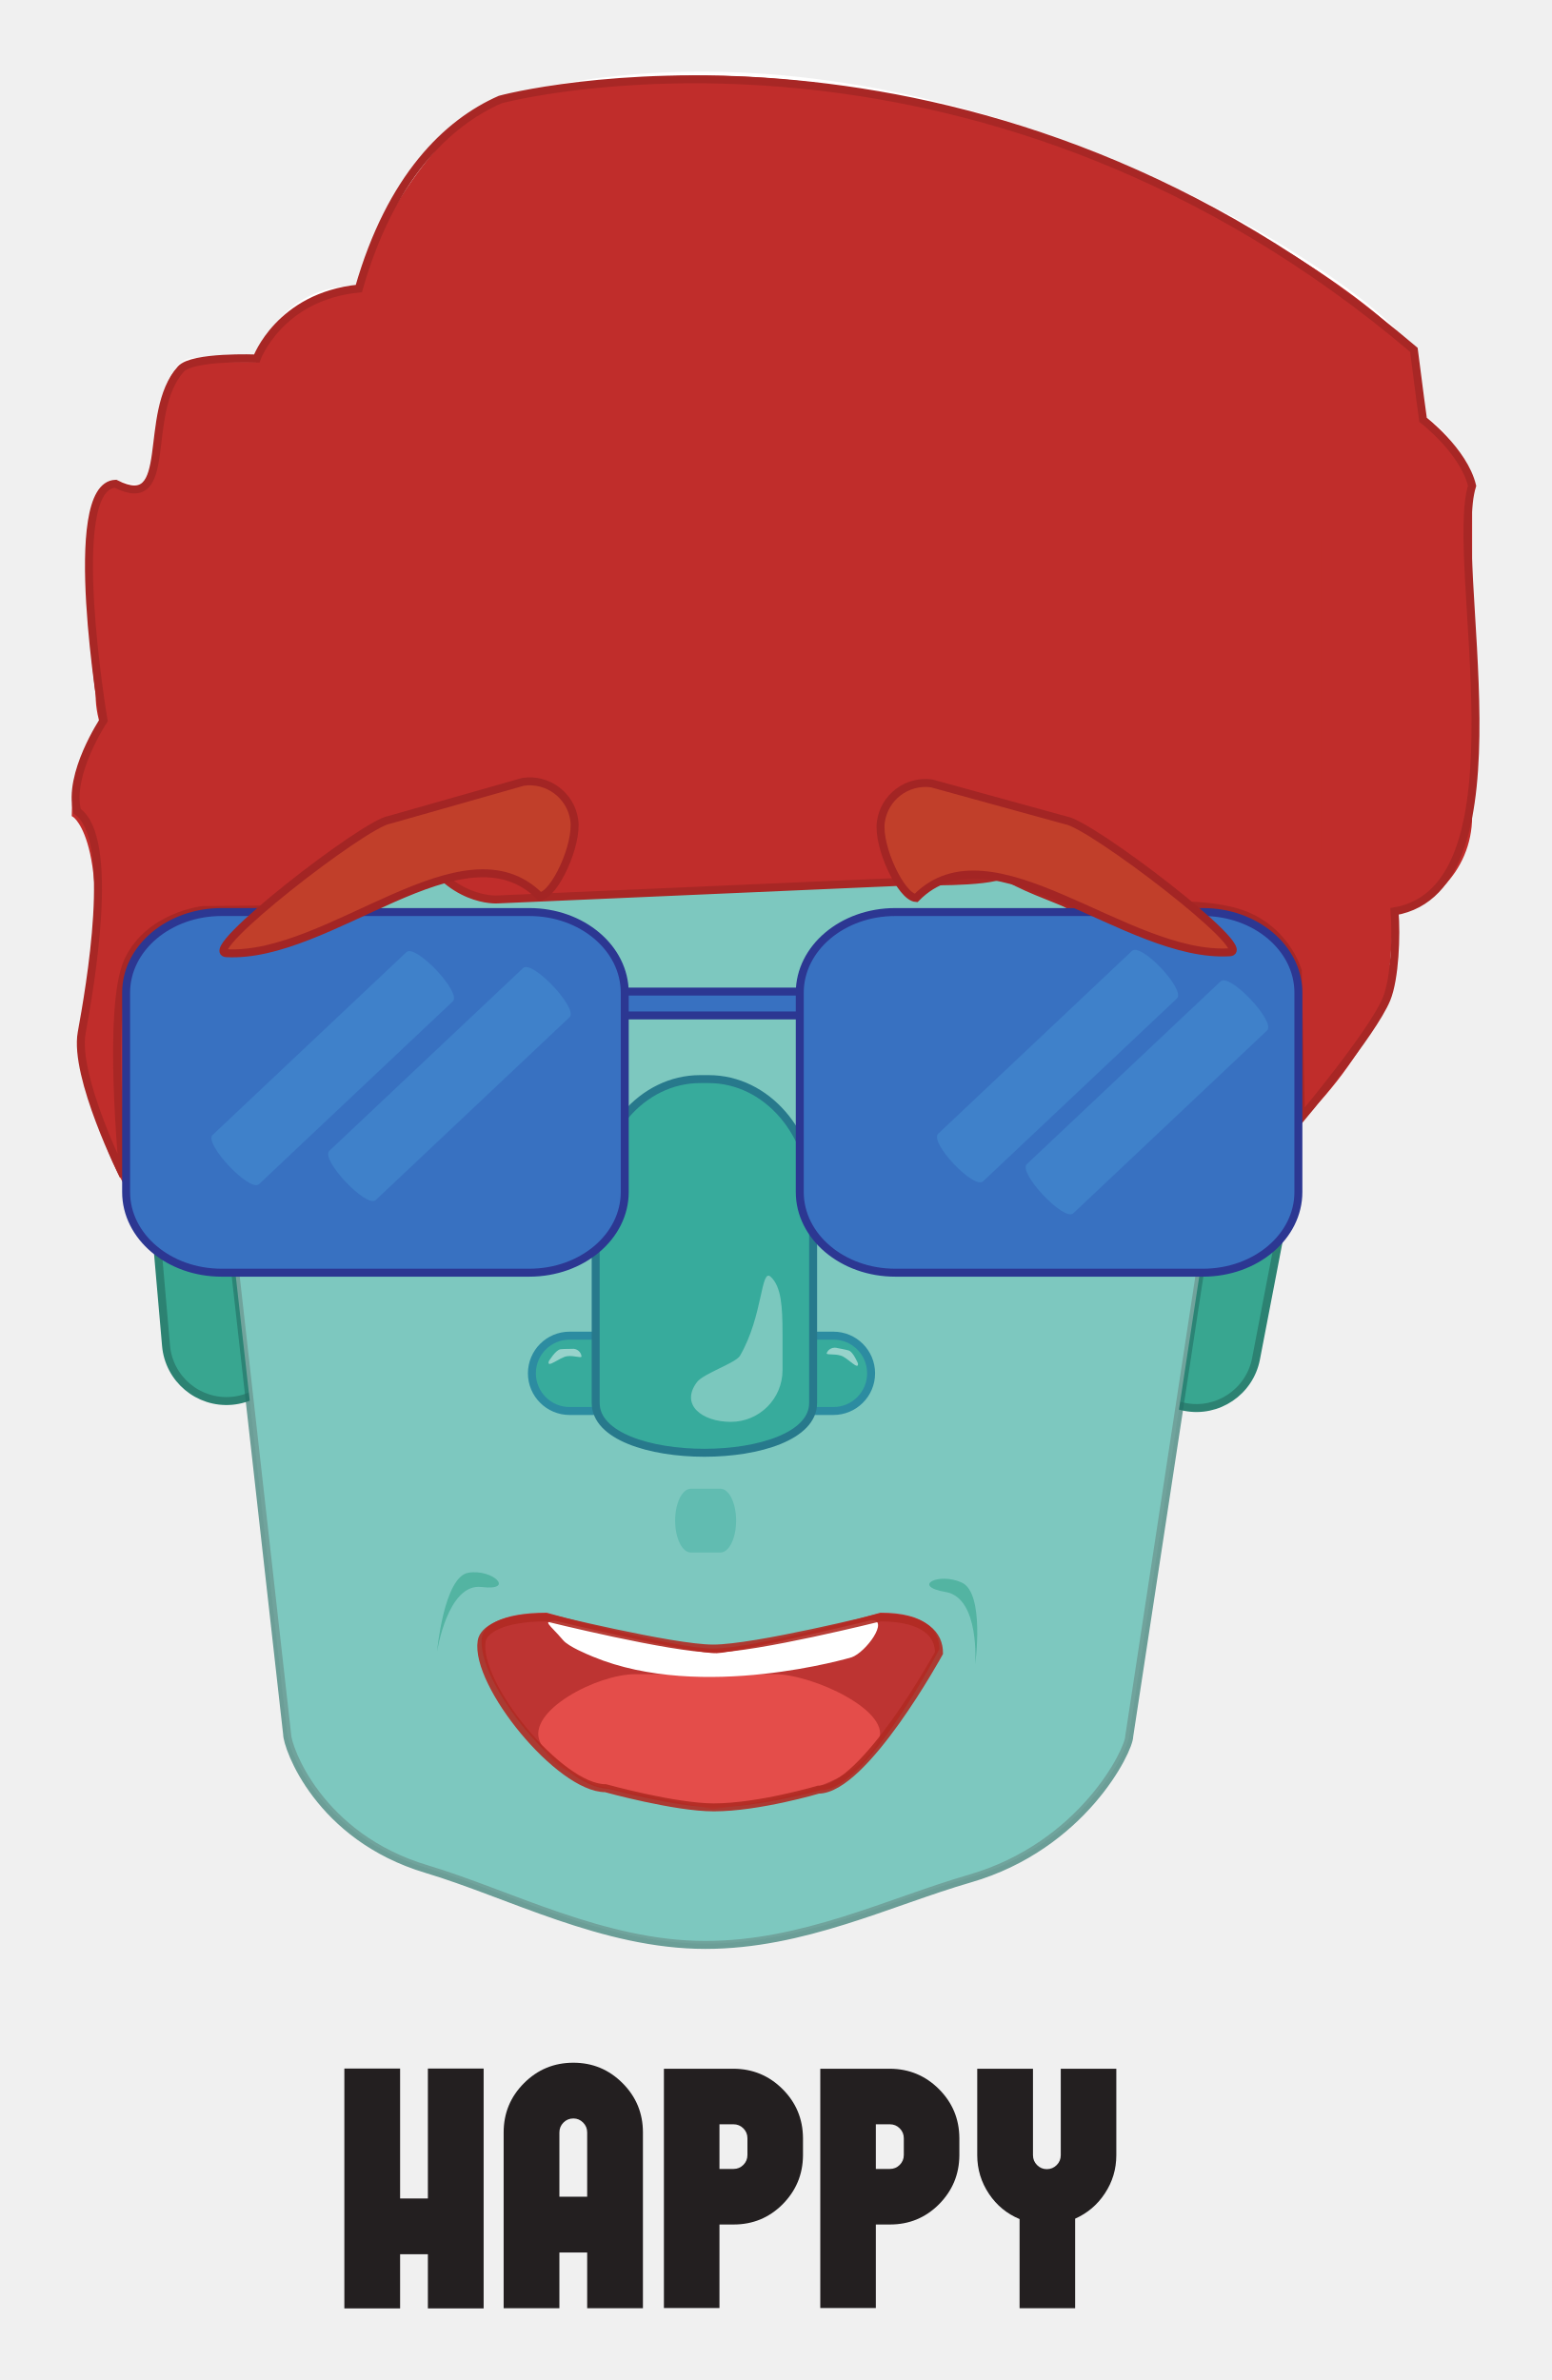
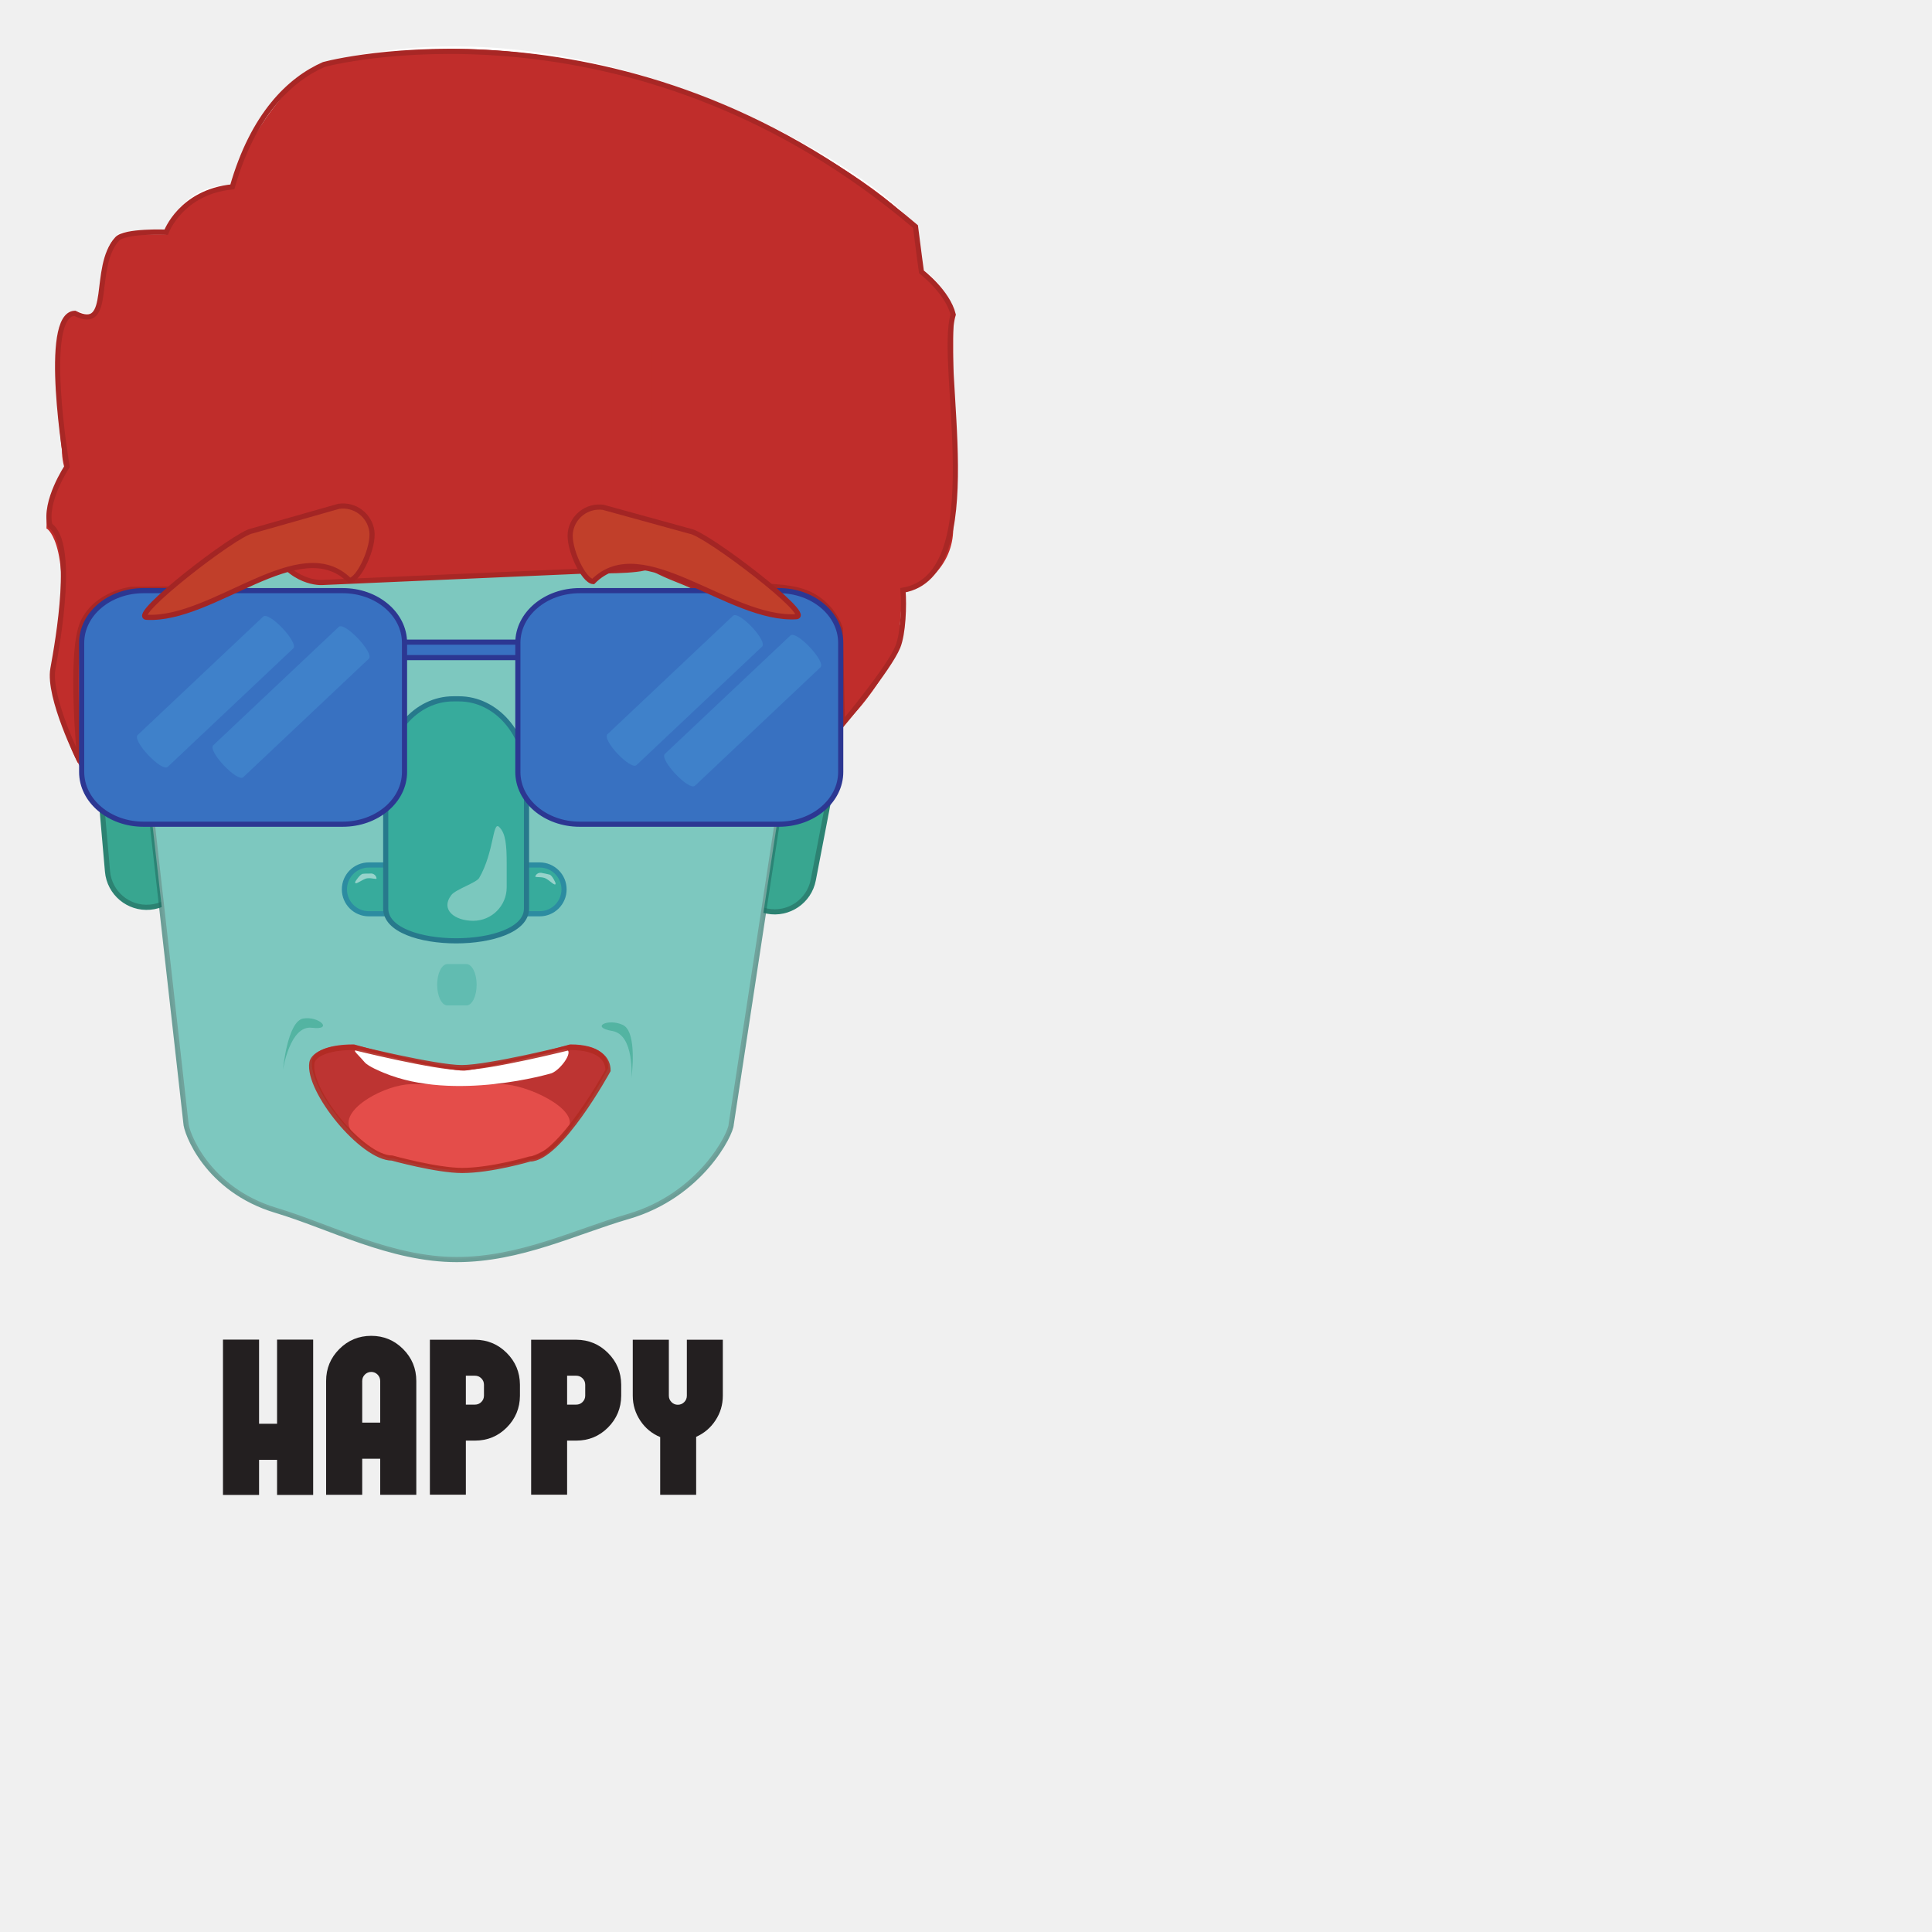
- <svg xmlns="http://www.w3.org/2000/svg" id="svg6694" width="259.923" height="398.889" viewBox="0 0 259.923 398.889">
+ <svg xmlns="http://www.w3.org/2000/svg" id="svg6694" viewBox="0 0 500 500">
  <defs id="defs6698">
    <clipPath id="clipPath6714">
      <path d="M 0,299.167 H 194.942 V 0 H 0 Z" id="path6712" />
    </clipPath>
    <clipPath id="clipPath6738">
      <path d="m 82.651,66.07 h 16.747 V 59.376 h -16.747 z" id="path6736" />
    </clipPath>
    <clipPath id="clipPath6754">
      <path d="m 86.461,68.554 h 9.795 v -4.03 h -9.795 z" id="path6752" />
    </clipPath>
    <clipPath id="clipPath6790">
      <path d="M 25.145,236.357 H 156.146 V 54.19 H 25.145 Z" id="path6788" />
    </clipPath>
    <clipPath id="clipPath6846">
      <path d="m 116.792,100.721 h 6.033 V 89.951 h -6.033 z" id="path6844" />
    </clipPath>
    <clipPath id="clipPath6862">
      <path d="m 54.924,101.536 h 7.774 V 91.523 h -7.774 z" id="path6860" />
    </clipPath>
    <clipPath id="clipPath6894">
      <path d="m 84.851,112.035 h 7.667 v -8.021 h -7.667 z" id="path6892" />
    </clipPath>
    <clipPath id="clipPath6918">
      <path d="M 86.847,138.816 H 98.351 V 120.439 H 86.847 Z" id="path6916" />
    </clipPath>
    <clipPath id="clipPath6934">
      <path d="m 68.939,129.623 h 4.146 v -1.902 h -4.146 z" id="path6932" />
    </clipPath>
    <clipPath id="clipPath6950">
      <path d="m 103.898,129.762 h 3.938 v -2.277 h -3.938 z" id="path6948" />
    </clipPath>
    <clipPath id="clipPath7066">
      <path d="m 41.239,177.613 h 30.491 v -29.42 H 41.239 Z" id="path7064" />
    </clipPath>
    <clipPath id="clipPath7082">
      <path d="m 26.573,179.613 h 30.491 v -29.42 H 26.573 Z" id="path7080" />
    </clipPath>
    <clipPath id="clipPath7098">
      <path d="m 128.906,175.947 h 30.492 v -29.421 h -30.492 z" id="path7096" />
    </clipPath>
    <clipPath id="clipPath7114">
      <path d="m 117.757,179.772 h 30.311 v -29.229 h -30.311 z" id="path7112" />
    </clipPath>
    <clipPath id="clipPath7130">
      <path d="M 60.528,96.453 H 118.06 V 71.998 H 60.528 Z" id="path7128" />
    </clipPath>
    <clipPath id="clipPath7146">
      <path d="M 67.649,88.723 H 110.614 V 71.752 H 67.649 Z" id="path7144" />
    </clipPath>
    <clipPath id="clipPath7166">
      <path d="M 59.985,96.359 H 118.518 V 71.481 H 59.985 Z" id="path7164" />
    </clipPath>
  </defs>
  <g id="g6702" transform="matrix(1.33333 0 0 -1.33333 0 398.89)">
    <g id="g6704" transform="translate(60.784 39.15)">
      <path d="m 0,0 v -30.15 h -7.007 v 6.81 h -3.491 v -6.81 h -7.007 V 0 h 7.007 v -16.332 h 3.491 V 0 Z" id="path6706" fill="#231f20" />
    </g>
    <g id="g6708">
      <g id="g6710" clipPath="url(#clipPath6714)">
        <g id="g6716" transform="translate(73.797 23.037)">
          <path d="M 0,0 V 8.082 C 0,8.57 -0.171,8.984 -0.513,9.326 -0.854,9.668 -1.262,9.84 -1.733,9.84 -2.222,9.84 -2.637,9.668 -2.979,9.326 -3.32,8.984 -3.491,8.57 -3.491,8.082 V 0 Z m -1.733,16.846 c 2.408,0 4.467,-0.854 6.176,-2.563 1.709,-1.709 2.564,-3.777 2.564,-6.201 V -14.014 H 0 v 7.008 h -3.491 v -7.008 h -7.007 V 8.082 c 0,2.424 0.854,4.492 2.563,6.201 1.709,1.709 3.776,2.563 6.202,2.563" id="path6718" fill="#231f20" />
        </g>
        <g id="g6720" transform="translate(93.939 30.387)">
          <path d="M 0,0 C 0,0.488 -0.171,0.902 -0.513,1.244 -0.854,1.586 -1.27,1.758 -1.758,1.758 h -1.758 v -5.615 h 1.758 c 0.488,0 0.904,0.169 1.245,0.511 C -0.171,-3.004 0,-2.588 0,-2.1 Z M 6.982,-2.148 C 6.966,-4.541 6.111,-6.592 4.419,-8.301 2.726,-9.994 0.675,-10.84 -1.733,-10.84 h -1.783 v -10.498 h -6.982 V 8.74 h 8.765 C 0.675,8.723 2.726,7.869 4.419,6.176 6.111,4.482 6.966,2.432 6.982,0.023 Z" id="path6722" fill="#231f20" />
        </g>
        <g id="g6724" transform="translate(113.592 30.387)">
          <path d="M 0,0 C 0,0.488 -0.171,0.902 -0.513,1.244 -0.854,1.586 -1.27,1.758 -1.758,1.758 h -1.758 v -5.615 h 1.758 c 0.488,0 0.904,0.169 1.245,0.511 C -0.171,-3.004 0,-2.588 0,-2.1 Z M 6.982,-2.148 C 6.966,-4.541 6.111,-6.592 4.419,-8.301 2.726,-9.994 0.675,-10.84 -1.733,-10.84 h -1.783 v -10.498 h -6.982 V 8.74 h 8.765 C 0.675,8.723 2.726,7.869 4.419,6.176 6.111,4.482 6.966,2.432 6.982,0.023 Z" id="path6726" fill="#231f20" />
        </g>
        <g id="g6728" transform="translate(140.3 39.127)">
          <path d="m 0,0 v -10.865 c 0,-1.758 -0.48,-3.362 -1.44,-4.809 -0.928,-1.416 -2.173,-2.474 -3.736,-3.174 v -11.256 h -6.982 v 11.208 c -1.596,0.666 -2.873,1.716 -3.833,3.148 -0.993,1.48 -1.489,3.109 -1.489,4.883 V 0 h 7.006 v -10.865 c 0,-0.489 0.171,-0.903 0.513,-1.244 0.342,-0.342 0.748,-0.514 1.221,-0.514 0.488,0 0.903,0.172 1.245,0.514 0.342,0.341 0.513,0.755 0.513,1.244 V 0 Z" id="path6730" fill="#231f20" />
        </g>
        <g id="g6732">
          <g id="g6746">
            <g clipPath="url(#clipPath6738)" id="g6744" opacity="0.61">
              <g transform="translate(82.651 64.25)" id="g6742">
                <path d="M 0,0 C 0,0 6.979,-5.502 14.665,0.377 21.472,5.584 9.61,-4.98 7.278,-4.873 5.029,-4.771 0,0 0,0" id="path6740" fill="#38a690" />
              </g>
            </g>
          </g>
        </g>
        <g id="g6748">
          <g id="g6762">
            <g clipPath="url(#clipPath6754)" id="g6760" opacity="0.61">
              <g transform="translate(96.256 64.523)" id="g6758">
                <path d="M 0,0 C 0,0 -3.854,4.035 -7.555,1.654 -11.257,-0.727 -9.91,2.924 -6.845,3.9 -3.78,4.879 0,0 0,0" id="path6756" fill="#38a690" />
              </g>
            </g>
          </g>
        </g>
        <g id="g6764" transform="translate(157.856 128.36)">
          <path d="m 0,0 c -0.798,-4.135 -4.795,-6.842 -8.93,-6.045 -4.135,0.797 -6.842,4.795 -6.046,8.93 l 3.216,16.694 c 0.797,4.134 4.795,6.841 8.93,6.045 4.136,-0.797 6.843,-4.795 6.045,-8.93 z" id="path6766" fill="#38a690" />
        </g>
        <g id="g6768" transform="translate(157.856 128.36)">
          <path d="m 0,0 c -0.798,-4.135 -4.795,-6.842 -8.93,-6.045 -4.135,0.797 -6.842,4.795 -6.046,8.93 l 3.216,16.694 c 0.797,4.134 4.795,6.841 8.93,6.045 4.136,-0.797 6.843,-4.795 6.045,-8.93 z" id="path6770" fill="none" stroke="#2c8272" strokeMiterlimit="10" />
        </g>
        <g id="g6772" transform="translate(36.059 131.342)">
          <path d="m 0,0 c 0.365,-4.195 -2.739,-7.893 -6.935,-8.258 -4.195,-0.365 -7.892,2.74 -8.257,6.936 l -1.475,16.936 c -0.364,4.195 2.74,7.892 6.936,8.258 4.195,0.365 7.892,-2.741 8.257,-6.936 z" id="path6774" fill="#38a690" />
        </g>
        <g id="g6776" transform="translate(36.059 131.342)">
          <path d="m 0,0 c 0.365,-4.195 -2.739,-7.893 -6.935,-8.258 -4.195,-0.365 -7.892,2.74 -8.257,6.936 l -1.475,16.936 c -0.364,4.195 2.74,7.892 6.936,8.258 4.195,0.365 7.892,-2.741 8.257,-6.936 z" id="path6778" fill="none" stroke="#2c8272" strokeMiterlimit="10" />
        </g>
        <g id="g6780" transform="translate(141.923 81.047)">
          <path d="m 0,0 c 0,-1.723 -5.855,-13.764 -20.023,-17.863 -10.176,-2.946 -20.922,-8.336 -33.254,-8.336 -12.804,0 -24.652,6.424 -35.042,9.527 -13.552,4.045 -17.522,15.295 -17.522,16.969 l -10.436,92.887 c 0,5.919 5.333,48.824 16.872,50.016 0,0 36.331,11.61 48.333,11.61 11.613,0 46.128,-11.61 46.128,-11.61 C 8.389,133.077 13.723,95.828 13.723,89.909 Z" id="path6782" fill="#fff" />
        </g>
        <g id="g6784">
          <g id="g6802">
            <g clipPath="url(#clipPath6790)" id="g6800" opacity="0.65">
              <g transform="translate(141.923 80.912)" id="g6794">
                <path d="m 0,0 c 0,-1.725 -5.855,-13.775 -20.023,-17.879 -10.176,-2.947 -20.922,-8.344 -33.254,-8.344 -12.804,0 -24.652,6.43 -35.042,9.537 -13.552,4.047 -17.522,15.307 -17.522,16.985 l -10.436,92.966 c 0,5.925 5.333,48.866 16.872,50.059 0,0 36.331,11.621 48.333,11.621 11.613,0 46.128,-11.62 46.128,-11.62 C 8.389,133.193 13.723,95.912 13.723,89.987 Z" id="path6792" fill="#37ab9c" />
              </g>
              <g transform="translate(141.923 80.912)" id="g6798">
                <path d="m 0,0 c 0,-1.725 -5.855,-13.775 -20.023,-17.879 -10.176,-2.947 -20.922,-8.344 -33.254,-8.344 -12.804,0 -24.652,6.43 -35.042,9.537 -13.552,4.047 -17.522,15.307 -17.522,16.985 l -10.436,92.966 c 0,5.925 5.333,48.866 16.872,50.059 0,0 36.331,11.621 48.333,11.621 11.613,0 46.128,-11.62 46.128,-11.62 C 8.389,133.193 13.723,95.912 13.723,89.987 Z" id="path6796" fill="none" stroke="#247167" strokeMiterlimit="10" />
              </g>
            </g>
          </g>
        </g>
        <g id="g6804" transform="translate(175.328 204.288)">
          <path d="m 0,0 c 0.293,-6.621 -4.838,-12.226 -11.458,-12.518 l -99.569,-4.401 c -6.62,-0.292 -12.226,4.837 -12.518,11.458 l -6.265,63.031 c -0.293,6.621 10.605,23.266 17,25 55.333,15 113.76,-25.49 115,-32 C 4.857,36.57 0,0 0,0" id="path6806" fill="#fff" />
        </g>
        <g id="g6808" transform="translate(61.518 212.857)">
          <path d="m 0,0 c 0,-6.628 -5.373,-12 -12,-12 h -25 c -6.627,0 -12,5.372 -12,12 0,0 -3.655,27.89 3.333,25.667 7.333,-2.333 2.04,15.666 8.667,15.666 h 25 c 6.627,0 12,-5.372 12,-12 z" id="path6810" fill="#fff" />
        </g>
        <g id="g6812" transform="translate(41.185 164.858)">
          <path d="m 0,0 c -7.667,-0.667 -3.706,-18 -10.334,-18 h -9.333 c -6.627,0 -11.222,19.887 -10.667,23 4.333,24.333 -1.333,28 -1.333,28 0,4.666 2.332,15.666 12,12 h 9.333 c 6.628,0 12,-5.373 12,-12 C 1.666,33 8.229,0.716 0,0" id="path6814" fill="#fff" />
        </g>
        <g id="g6816" transform="translate(161.185 153.69)">
          <path d="M 0,0 C 0,-3.773 -3.06,-6.833 -6.833,-6.833 -7.666,1.168 -12,6.061 -12,9.834 L -13.667,57 c 0,3.774 3.06,6.834 6.834,6.834 C -3.06,63.834 0,60.774 0,57 Z" id="path6818" fill="#fff" />
        </g>
        <g id="g6820" transform="translate(174.185 178.858)">
          <path d="m 0,0 c 1.667,-4 -10.038,-22 -16.666,-22 l -1.667,3.999 c -6.627,0 -12,5.372 -12,12 v 45 c 0,6.628 5.373,12 12,12 H -9 c 6.628,0 12,-5.372 12,-12 z" id="path6822" fill="#fff" />
        </g>
        <g id="g6824" transform="translate(184.518 197.524)">
          <path d="m 0,0 c 0,-6.628 -5.373,-12 -12,-12 h -15.667 c -6.628,0 -12,5.372 -12,12 v 39.333 c 0,6.628 5.372,12 12,12 H -12 c 6.627,0 12,-5.372 12,-12 z" id="path6826" fill="#fff" />
        </g>
        <g id="g6828" transform="translate(165.518 193.19)">
          <path d="m 0,0 c 0,-6.627 -5.373,-12 -12,-12 0,0 -15.049,-3.867 -15.667,0 -1.332,8.334 -12,5.373 -12,12 v 39.334 c 0,6.627 5.372,12 12,12 H -12 c 6.627,0 12,-5.373 12,-12 z" id="path6830" fill="#fff" />
        </g>
        <g id="g6832" transform="translate(58.518 247.857)">
          <path d="m 0,0 c 0,-6.628 -5.373,-12 -12,-12 h -2.333 c -6.628,0 -12,5.372 -12,12 v 3.333 c 0,6.628 5.372,12 12,12 H -12 c 6.627,0 12,-5.372 12,-12 z" id="path6834" fill="#fff" />
        </g>
        <g id="g6836" transform="translate(54.852 201.19)">
          <path d="m 0,0 c 0,-6.627 -5.373,-12 -12,-12 h -3.334 c -6.627,0 -12,5.373 -12,12 v 13.334 c 0,6.627 5.373,12 12,12 H -12 c 6.627,0 12,-5.373 12,-12 z" id="path6838" fill="#fff" />
        </g>
        <g id="g6840">
          <g id="g6854">
            <g clipPath="url(#clipPath6846)" id="g6852" opacity="0.61">
              <g transform="translate(122.564 89.951)" id="g6850">
                <path d="m 0,0 c 0,0 0.619,8.373 -3.721,9.104 -4.34,0.73 -0.887,2.523 2.037,1.181 C 1.241,8.947 0,0 0,0" id="path6848" fill="#38a690" />
              </g>
            </g>
          </g>
        </g>
        <g id="g6856">
          <g id="g6870">
            <g clipPath="url(#clipPath6862)" id="g6868" opacity="0.61">
              <g transform="translate(54.924 91.523)" id="g6866">
                <path d="M 0,0 C 0,0 1.323,8.68 5.604,8.158 9.887,7.637 7.021,10.461 3.943,9.951 0.864,9.443 0,0 0,0" id="path6864" fill="#38a690" />
              </g>
            </g>
          </g>
        </g>
        <g id="g6872" transform="translate(109.481 126.541)">
          <path d="m 0,0 c 0,-2.615 -2.121,-4.736 -4.736,-4.736 h -2.916 c -2.616,0 -4.737,2.121 -4.737,4.736 0,2.617 2.121,4.736 4.737,4.736 h 2.916 C -2.121,4.736 0,2.617 0,0" id="path6874" fill="#37ab9c" />
        </g>
        <g id="g6876" transform="translate(109.481 126.541)">
          <path d="m 0,0 c 0,-2.615 -2.121,-4.736 -4.736,-4.736 h -2.916 c -2.616,0 -4.737,2.121 -4.737,4.736 0,2.617 2.121,4.736 4.737,4.736 h 2.916 C -2.121,4.736 0,2.617 0,0 Z" id="path6878" fill="none" stroke="#2c8ca1" strokeMiterlimit="10" />
        </g>
        <g id="g6880" transform="translate(79.238 126.541)">
          <path d="m 0,0 c 0,-2.615 -2.121,-4.736 -4.736,-4.736 h -2.915 c -2.616,0 -4.737,2.121 -4.737,4.736 0,2.617 2.121,4.736 4.737,4.736 h 2.915 C -2.121,4.736 0,2.617 0,0" id="path6882" fill="#37ab9c" />
        </g>
        <g id="g6884" transform="translate(79.238 126.541)">
          <path d="m 0,0 c 0,-2.615 -2.121,-4.736 -4.736,-4.736 h -2.915 c -2.616,0 -4.737,2.121 -4.737,4.736 0,2.617 2.121,4.736 4.737,4.736 h 2.915 C -2.121,4.736 0,2.617 0,0 Z" id="path6886" fill="none" stroke="#2c8ca1" strokeMiterlimit="10" />
        </g>
        <g id="g6888">
          <g id="g6902">
            <g clipPath="url(#clipPath6894)" id="g6900" opacity="0.4">
              <g transform="translate(92.518 108.025)" id="g6898">
                <path d="m 0,0 c 0,-2.217 -0.888,-4.012 -1.982,-4.012 h -3.703 c -1.094,0 -1.982,1.795 -1.982,4.012 0,2.215 0.888,4.01 1.982,4.01 h 3.703 C -0.888,4.01 0,2.215 0,0" id="path6896" fill="#37ab9c" />
              </g>
            </g>
          </g>
        </g>
        <g id="g6904" transform="translate(102.194 122.813)">
          <path d="m 0,0 c 0,-8.346 -27.327,-8.346 -27.327,0 v 25.602 c 0,8.345 5.872,15.109 13.117,15.109 h 1.093 C -5.872,40.711 0,33.947 0,25.602 Z" id="path6906" fill="#37ab9c" />
        </g>
        <g id="g6908" transform="translate(102.194 122.813)">
          <path d="m 0,0 c 0,-8.346 -27.327,-8.346 -27.327,0 v 25.602 c 0,8.345 5.872,15.109 13.117,15.109 h 1.093 C -5.872,40.711 0,33.947 0,25.602 Z" id="path6910" fill="none" stroke="#27798c" strokeMiterlimit="10" />
        </g>
        <g id="g6912">
          <g id="g6926">
            <g clipPath="url(#clipPath6918)" id="g6924" opacity="0.34">
              <g transform="translate(98.35 126.94)" id="g6922">
                <path d="m 0,0 c 0,-3.59 -2.91,-6.5 -6.5,-6.5 -3.59,0 -6.412,2.135 -4.25,5 0.822,1.09 4.875,2.395 5.406,3.313 2.922,5.046 2.594,11.125 3.875,9.906 C -0.166,10.48 0,8.09 0,4.5 Z" id="path6920" fill="#fff" />
              </g>
            </g>
          </g>
        </g>
        <g id="g6928">
          <g id="g6942">
            <g clipPath="url(#clipPath6934)" id="g6940" opacity="0.48">
              <g transform="translate(73.085 128.684)" id="g6938">
                <path d="m 0,0 c 0.04,-0.297 -0.907,0.129 -1.816,0.006 -0.909,-0.121 -2.599,-1.631 -2.292,-0.625 0,0 0.866,1.422 1.459,1.5 0.372,0.051 1.432,0.049 1.432,0.049 C -0.624,1.01 -0.079,0.594 0,0" id="path6936" fill="#fff" />
              </g>
            </g>
          </g>
        </g>
        <g id="g6944">
          <g id="g6958">
            <g clipPath="url(#clipPath6950)" id="g6956" opacity="0.48">
              <g transform="translate(103.904 129.078)" id="g6954">
                <path d="m 0,0 c -0.094,-0.264 0.915,-0.045 1.786,-0.316 0.871,-0.272 2.257,-1.948 2.139,-0.977 0,0 -0.591,1.447 -1.159,1.625 -0.357,0.111 -1.4,0.299 -1.4,0.299 C 0.797,0.807 0.186,0.525 0,0" id="path6952" fill="#fff" />
              </g>
            </g>
          </g>
        </g>
        <g id="g6960" transform="translate(175.328 203.288)">
          <path d="m 0,0 c 0.293,-6.621 -4.838,-12.226 -11.458,-12.518 l -99.569,-4.401 c -6.62,-0.292 -12.226,4.837 -12.518,11.458 l -6.265,63.031 c -0.293,6.621 10.605,23.266 17,25 55.333,15 113.76,-25.49 115,-32 C 4.857,36.57 0,0 0,0" id="path6962" fill="#c02d2b" />
        </g>
        <g id="g6964" transform="translate(175.328 203.288)">
          <path d="m 0,0 c 0.293,-6.621 -4.838,-12.226 -11.458,-12.518 l -99.569,-4.401 c -6.62,-0.292 -12.226,4.837 -12.518,11.458 l -6.265,63.031 c -0.293,6.621 10.605,23.266 17,25 55.333,15 113.76,-25.49 115,-32 C 4.857,36.57 0,0 0,0 Z" id="path6966" fill="none" stroke="#c02d2b" strokeMiterlimit="10" />
        </g>
        <g id="g6968" transform="translate(61.518 211.857)">
          <path d="m 0,0 c 0,-6.628 -5.373,-12 -12,-12 h -25 c -6.627,0 -12,5.372 -12,12 0,0 -3.655,27.89 3.333,25.667 7.333,-2.333 2.04,15.666 8.667,15.666 h 25 c 6.627,0 12,-5.372 12,-12 z" id="path6970" fill="#c02d2b" />
        </g>
        <g id="g6972" transform="translate(61.518 211.857)">
          <path d="m 0,0 c 0,-6.628 -5.373,-12 -12,-12 h -25 c -6.627,0 -12,5.372 -12,12 0,0 -3.655,27.89 3.333,25.667 7.333,-2.333 2.04,15.666 8.667,15.666 h 25 c 6.627,0 12,-5.372 12,-12 z" id="path6974" fill="none" stroke="#c02d2b" strokeMiterlimit="10" />
        </g>
        <g id="g6976" transform="translate(41.185 163.858)">
          <path d="m 0,0 c -7.667,-0.667 -3.706,-18 -10.334,-18 h -9.333 c -6.627,0 -11.222,19.887 -10.667,23 4.333,24.333 -1.333,28 -1.333,28 0,4.666 2.332,15.666 12,12 h 9.333 c 6.628,0 12,-5.373 12,-12 C 1.666,33 8.229,0.716 0,0" id="path6978" fill="#c02d2b" />
        </g>
        <g id="g6980" transform="translate(41.185 163.858)">
          <path d="m 0,0 c -7.667,-0.667 -3.706,-18 -10.334,-18 h -9.333 c -6.627,0 -11.222,19.887 -10.667,23 4.333,24.333 -1.333,28 -1.333,28 0,4.666 2.332,15.666 12,12 h 9.333 c 6.628,0 12,-5.373 12,-12 C 1.666,33 8.229,0.716 0,0 Z" id="path6982" fill="none" stroke="#c02d2b" strokeMiterlimit="10" />
        </g>
        <g id="g6984" transform="translate(161.185 152.69)">
          <path d="M 0,0 C 0,-3.773 -3.06,-6.833 -6.833,-6.833 -7.666,1.168 -12,6.061 -12,9.834 L -13.667,57 c 0,3.774 3.06,6.834 6.834,6.834 C -3.06,63.834 0,60.774 0,57 Z" id="path6986" fill="#c02d2b" />
        </g>
        <g id="g6988" transform="translate(161.185 152.69)">
          <path d="M 0,0 C 0,-3.773 -3.06,-6.833 -6.833,-6.833 -7.666,1.168 -12,6.061 -12,9.834 L -13.667,57 c 0,3.774 3.06,6.834 6.834,6.834 C -3.06,63.834 0,60.774 0,57 Z" id="path6990" fill="none" stroke="#c02d2b" strokeMiterlimit="10" />
        </g>
        <g id="g6992" transform="translate(174.185 177.858)">
          <path d="m 0,0 c 1.667,-4 -10.038,-22 -16.666,-22 l -1.667,3.999 c -6.627,0 -12,5.372 -12,12 v 45 c 0,6.628 5.373,12 12,12 H -9 c 6.628,0 12,-5.372 12,-12 z" id="path6994" fill="#c02d2b" />
        </g>
        <g id="g6996" transform="translate(174.185 177.858)">
          <path d="m 0,0 c 1.667,-4 -10.038,-22 -16.666,-22 l -1.667,3.999 c -6.627,0 -12,5.372 -12,12 v 45 c 0,6.628 5.373,12 12,12 H -9 c 6.628,0 12,-5.372 12,-12 z" id="path6998" fill="none" stroke="#c02d2b" strokeMiterlimit="10" />
        </g>
        <g id="g7000" transform="translate(184.518 196.524)">
          <path d="m 0,0 c 0,-6.628 -5.373,-12 -12,-12 h -15.667 c -6.628,0 -12,5.372 -12,12 v 39.333 c 0,6.628 5.372,12 12,12 H -12 c 6.627,0 12,-5.372 12,-12 z" id="path7002" fill="#c02d2b" />
        </g>
        <g id="g7004" transform="translate(184.518 196.524)">
          <path d="m 0,0 c 0,-6.628 -5.373,-12 -12,-12 h -15.667 c -6.628,0 -12,5.372 -12,12 v 39.333 c 0,6.628 5.372,12 12,12 H -12 c 6.627,0 12,-5.372 12,-12 z" id="path7006" fill="none" stroke="#c02d2b" strokeMiterlimit="10" />
        </g>
        <g id="g7008" transform="translate(165.518 192.19)">
          <path d="m 0,0 c 0,-6.627 -5.373,-12 -12,-12 0,0 -15.049,-3.867 -15.667,0 -1.332,8.334 -12,5.373 -12,12 v 39.334 c 0,6.627 5.372,12 12,12 H -12 c 6.627,0 12,-5.373 12,-12 z" id="path7010" fill="#c02d2b" />
        </g>
        <g id="g7012" transform="translate(165.518 192.19)">
          <path d="m 0,0 c 0,-6.627 -5.373,-12 -12,-12 0,0 -15.049,-3.867 -15.667,0 -1.332,8.334 -12,5.373 -12,12 v 39.334 c 0,6.627 5.372,12 12,12 H -12 c 6.627,0 12,-5.373 12,-12 z" id="path7014" fill="none" stroke="#c02d2b" strokeMiterlimit="10" />
        </g>
        <g id="g7016" transform="translate(58.518 246.857)">
          <path d="m 0,0 c 0,-6.628 -5.373,-12 -12,-12 h -2.333 c -6.628,0 -12,5.372 -12,12 v 3.333 c 0,6.628 5.372,12 12,12 H -12 c 6.627,0 12,-5.372 12,-12 z" id="path7018" fill="#c02d2b" />
        </g>
        <g id="g7020" transform="translate(58.518 246.857)">
          <path d="m 0,0 c 0,-6.628 -5.373,-12 -12,-12 h -2.333 c -6.628,0 -12,5.372 -12,12 v 3.333 c 0,6.628 5.372,12 12,12 H -12 c 6.627,0 12,-5.372 12,-12 z" id="path7022" fill="none" stroke="#c02d2b" strokeMiterlimit="10" />
        </g>
        <g id="g7024" transform="translate(54.852 200.19)">
          <path d="m 0,0 c 0,-6.627 -5.373,-12 -12,-12 h -3.334 c -6.627,0 -12,5.373 -12,12 v 13.334 c 0,6.627 5.373,12 12,12 H -12 c 6.627,0 12,-5.373 12,-12 z" id="path7026" fill="#c02d2b" />
        </g>
        <g id="g7028" transform="translate(54.852 200.19)">
          <path d="m 0,0 c 0,-6.627 -5.373,-12 -12,-12 h -3.334 c -6.627,0 -12,5.373 -12,12 v 13.334 c 0,6.627 5.373,12 12,12 H -12 c 6.627,0 12,-5.373 12,-12 z" id="path7030" fill="none" stroke="#c02d2b" strokeMiterlimit="10" />
        </g>
        <g id="g7032" transform="translate(15.518 151.358)">
          <path d="m 0,0 c 0,0 -6.25,12.5 -5.25,18 1,5.5 4.359,24.418 -0.57,27.834 C -7,50.5 -2.5,57.25 -2.5,57.25 c 0,0 -5,29.5 1.5,29.75 7.583,-3.834 3.202,8.803 8.208,14.416 1.476,1.655 9.542,1.334 9.542,1.334 0,0 2.833,7.791 12.833,8.791 4,14 11.107,20.824 17.75,23.75 4.625,1.25 61.5,13.875 114.847,-31.457 0.57,-4.584 1.153,-8.793 1.153,-8.793 0,0 5.087,-3.891 6.167,-8.291 -2.998,-9.584 7.373,-50.581 -9.75,-53.5 0.25,-3 0.046,-8.444 -1,-11 C 157.002,17.98 148,7.25 148,7.25 l -0.417,18.541 c 0,0 -1.643,5.878 -8.25,7.5 -7.202,1.767 -17.693,-0.242 -19.75,0.5 -2.766,1.245 -7,2.625 -9,4.125 -2.125,-1.125 -11.125,-0.875 -11.125,-0.875 L 47,34.75 c 0,0 -6.167,-0.459 -10.042,7.166 -1.375,-4.5 -7.375,-5.125 -7.375,-5.125 L 29.621,33.579 9.958,33.416 c 0,0 -6.75,-0.75 -9.375,-6.375 C -2.145,21.196 0,0 0,0" id="path7034" fill="none" stroke="#a82725" strokeMiterlimit="10" />
        </g>
        <g id="g7036" transform="translate(109.184 173.025)">
          <path d="m 0,0 c 0,-0.829 -0.672,-1.5 -1.5,-1.5 h -34.667 c -0.828,0 -1.5,0.671 -1.5,1.5 0,0.829 0.672,1.5 1.5,1.5 H -1.5 C -0.672,1.5 0,0.829 0,0" id="path7038" fill="#3871c1" />
        </g>
        <g id="g7040" transform="translate(109.184 173.025)">
          <path d="m 0,0 c 0,-0.829 -0.672,-1.5 -1.5,-1.5 h -34.667 c -0.828,0 -1.5,0.671 -1.5,1.5 0,0.829 0.672,1.5 1.5,1.5 H -1.5 C -0.672,1.5 0,0.829 0,0 Z" id="path7042" fill="none" stroke="#2c3792" strokeMiterlimit="10" />
        </g>
        <g id="g7044" transform="translate(163.183 149.327)">
          <path d="m 0,0 c 0,-5.598 -5.372,-10.137 -12,-10.137 h -38.667 c -6.627,0 -12,4.539 -12,10.137 v 25.061 c 0,5.597 5.373,10.136 12,10.136 H -12 c 6.628,0 12,-4.539 12,-10.136 z" id="path7046" fill="#3871c1" />
        </g>
        <g id="g7048" transform="translate(163.183 149.327)">
          <path d="m 0,0 c 0,-5.598 -5.372,-10.137 -12,-10.137 h -38.667 c -6.627,0 -12,4.539 -12,10.137 v 25.061 c 0,5.597 5.373,10.136 12,10.136 H -12 c 6.628,0 12,-4.539 12,-10.136 z" id="path7050" fill="none" stroke="#2c3792" strokeMiterlimit="10" />
        </g>
        <g id="g7052" transform="translate(78.518 149.327)">
          <path d="m 0,0 c 0,-5.598 -5.372,-10.137 -12,-10.137 h -38.667 c -6.627,0 -12,4.539 -12,10.137 v 25.061 c 0,5.597 5.373,10.136 12,10.136 H -12 c 6.628,0 12,-4.539 12,-10.136 z" id="path7054" fill="#3871c1" />
        </g>
        <g id="g7056" transform="translate(78.518 149.327)">
          <path d="m 0,0 c 0,-5.598 -5.372,-10.137 -12,-10.137 h -38.667 c -6.627,0 -12,4.539 -12,10.137 v 25.061 c 0,5.597 5.373,10.136 12,10.136 H -12 c 6.628,0 12,-4.539 12,-10.136 z" id="path7058" fill="none" stroke="#2c3792" strokeMiterlimit="10" />
        </g>
        <g id="g7060">
          <g id="g7074">
            <g clipPath="url(#clipPath7066)" id="g7072" opacity="0.26">
              <g transform="translate(47.225 148.32)" id="g7070">
                <path d="m 0,0 c -1.147,-1.082 -6.983,5.103 -5.837,6.187 l 24.358,22.98 c 1.148,1.082 6.985,-5.104 5.836,-6.186 z" id="path7068" fill="#50ade5" />
              </g>
            </g>
          </g>
        </g>
        <g id="g7076">
          <g id="g7090">
            <g clipPath="url(#clipPath7082)" id="g7088" opacity="0.26">
              <g transform="translate(32.559 150.32)" id="g7086">
                <path d="m 0,0 c -1.147,-1.082 -6.983,5.103 -5.837,6.187 l 24.358,22.98 c 1.148,1.082 6.985,-5.104 5.836,-6.186 z" id="path7084" fill="#50ade5" />
              </g>
            </g>
          </g>
        </g>
        <g id="g7092">
          <g id="g7106">
            <g clipPath="url(#clipPath7098)" id="g7104" opacity="0.26">
              <g transform="translate(134.892 146.653)" id="g7102">
                <path d="m 0,0 c -1.147,-1.082 -6.983,5.104 -5.837,6.186 l 24.358,22.982 c 1.148,1.081 6.985,-5.105 5.836,-6.186 z" id="path7100" fill="#50ade5" />
              </g>
            </g>
          </g>
        </g>
        <g id="g7108">
          <g id="g7122">
            <g clipPath="url(#clipPath7114)" id="g7120" opacity="0.26">
              <g transform="translate(123.558 150.673)" id="g7118">
                <path d="m 0,0 c -1.147,-1.081 -6.795,4.904 -5.648,5.987 l 24.357,22.982 c 1.148,1.081 6.797,-4.906 5.648,-5.988 z" id="path7116" fill="#50ade5" />
              </g>
            </g>
          </g>
        </g>
        <g id="g7124">
          <g id="g7138">
            <g clipPath="url(#clipPath7130)" id="g7136" opacity="0.95">
              <g transform="translate(103.184 74.137)" id="g7134">
                <path d="m 0,0 c 0,0 -7.783,-2.139 -13.43,-2.139 -4.919,0 -13.32,2.327 -13.32,2.327 -5.771,0 -16.728,13.544 -15.856,19.08 0.212,1.355 2.357,3.048 8.128,3.048 0,0 15.805,-4.509 20.921,-4.509 5.371,0 21.03,4.509 21.03,4.509 5.773,0 7.403,-2.328 7.403,-4.574 C 14.876,17.742 5.772,0 0,0" id="path7132" fill="#c02d2b" />
              </g>
            </g>
          </g>
        </g>
        <g id="g7140">
          <g id="g7154">
            <g clipPath="url(#clipPath7146)" id="g7152" opacity="0.75">
              <g transform="translate(89.56 71.752)" id="g7150">
                <path d="m 0,0 -14.71,2.986 c -4.25,2.012 -5.873,2.864 -7,5.51 -1.641,3.852 7.168,8.475 12,8.475 h 17.5 c 4.832,0 15.03,-4.76 13,-8.475 C 18.633,4.547 13.5,1.695 0,0" id="path7148" fill="#f25651" />
              </g>
            </g>
          </g>
        </g>
        <g id="g7156" transform="translate(107.034 90.844)">
          <path d="m 0,0 c 0,0 -18.811,-5.611 -32.506,0.078 -0.634,0.262 -3.051,1.244 -3.761,2.078 -1.759,2.071 -2.639,2.371 -1.011,2.442 0,0 17.551,-4.207 20.334,-4.084 C -14.22,0.631 2.479,4.67 2.479,4.67 4.788,4.768 1.816,0.641 0,0" id="path7158" fill="#fff" />
        </g>
        <g id="g7160">
          <g id="g7174">
            <g clipPath="url(#clipPath7166)" id="g7172" opacity="0.9">
              <g transform="translate(102.85 74.209)" id="g7170">
                <path d="m 0,0 c 0,0 -7.491,-2.227 -13.139,-2.229 -4.918,0 -13.611,2.411 -13.611,2.411 -5.772,0 -16.436,13.086 -15.564,18.492 0.212,1.322 2.356,2.976 8.128,2.976 0,0 15.809,-3.916 20.962,-3.916 5.335,0 20.988,3.916 20.988,3.916 5.773,0 7.403,-2.273 7.403,-4.466 C 15.167,17.184 5.771,0 0,0 Z" id="path7168" fill="none" stroke="#b02a22" strokeMiterlimit="10" />
              </g>
            </g>
          </g>
        </g>
        <g id="g7176" transform="translate(154.567 179.467)">
          <path d="m 0,0 c -13.02,-0.816 -29.928,16.503 -39.439,6.82 -1.877,0.128 -4.844,6.453 -4.422,9.554 0.42,3.101 3.274,5.274 6.377,4.856 l 16.861,-4.643 C -17.521,16.167 3.395,0.211 0,0" id="path7178" fill="#c13f2a" />
        </g>
        <g id="g7180" transform="translate(154.567 179.467)">
          <path d="m 0,0 c -13.02,-0.816 -29.928,16.503 -39.439,6.82 -1.877,0.128 -4.844,6.453 -4.422,9.554 0.42,3.101 3.274,5.274 6.377,4.856 l 16.861,-4.643 C -17.521,16.167 3.395,0.211 0,0 Z" id="path7182" fill="none" stroke="#a32524" strokeMiterlimit="10" />
        </g>
        <g id="g7184" transform="translate(28.45 179.352)">
          <path d="m 0,0 c 13.029,-0.706 29.789,16.757 39.384,7.153 1.874,0.144 4.787,6.493 4.34,9.591 -0.447,3.098 -3.32,5.247 -6.417,4.8 L 20.484,16.762 C 17.386,16.314 -3.396,0.184 0,0" id="path7186" fill="#c13f2a" />
        </g>
        <g id="g7188" transform="translate(28.45 179.352)">
          <path d="m 0,0 c 13.029,-0.706 29.789,16.757 39.384,7.153 1.874,0.144 4.787,6.493 4.34,9.591 -0.447,3.098 -3.32,5.247 -6.417,4.8 L 20.484,16.762 C 17.386,16.314 -3.396,0.184 0,0 Z" id="path7190" fill="none" stroke="#a32524" strokeMiterlimit="10" />
        </g>
      </g>
    </g>
  </g>
</svg>
